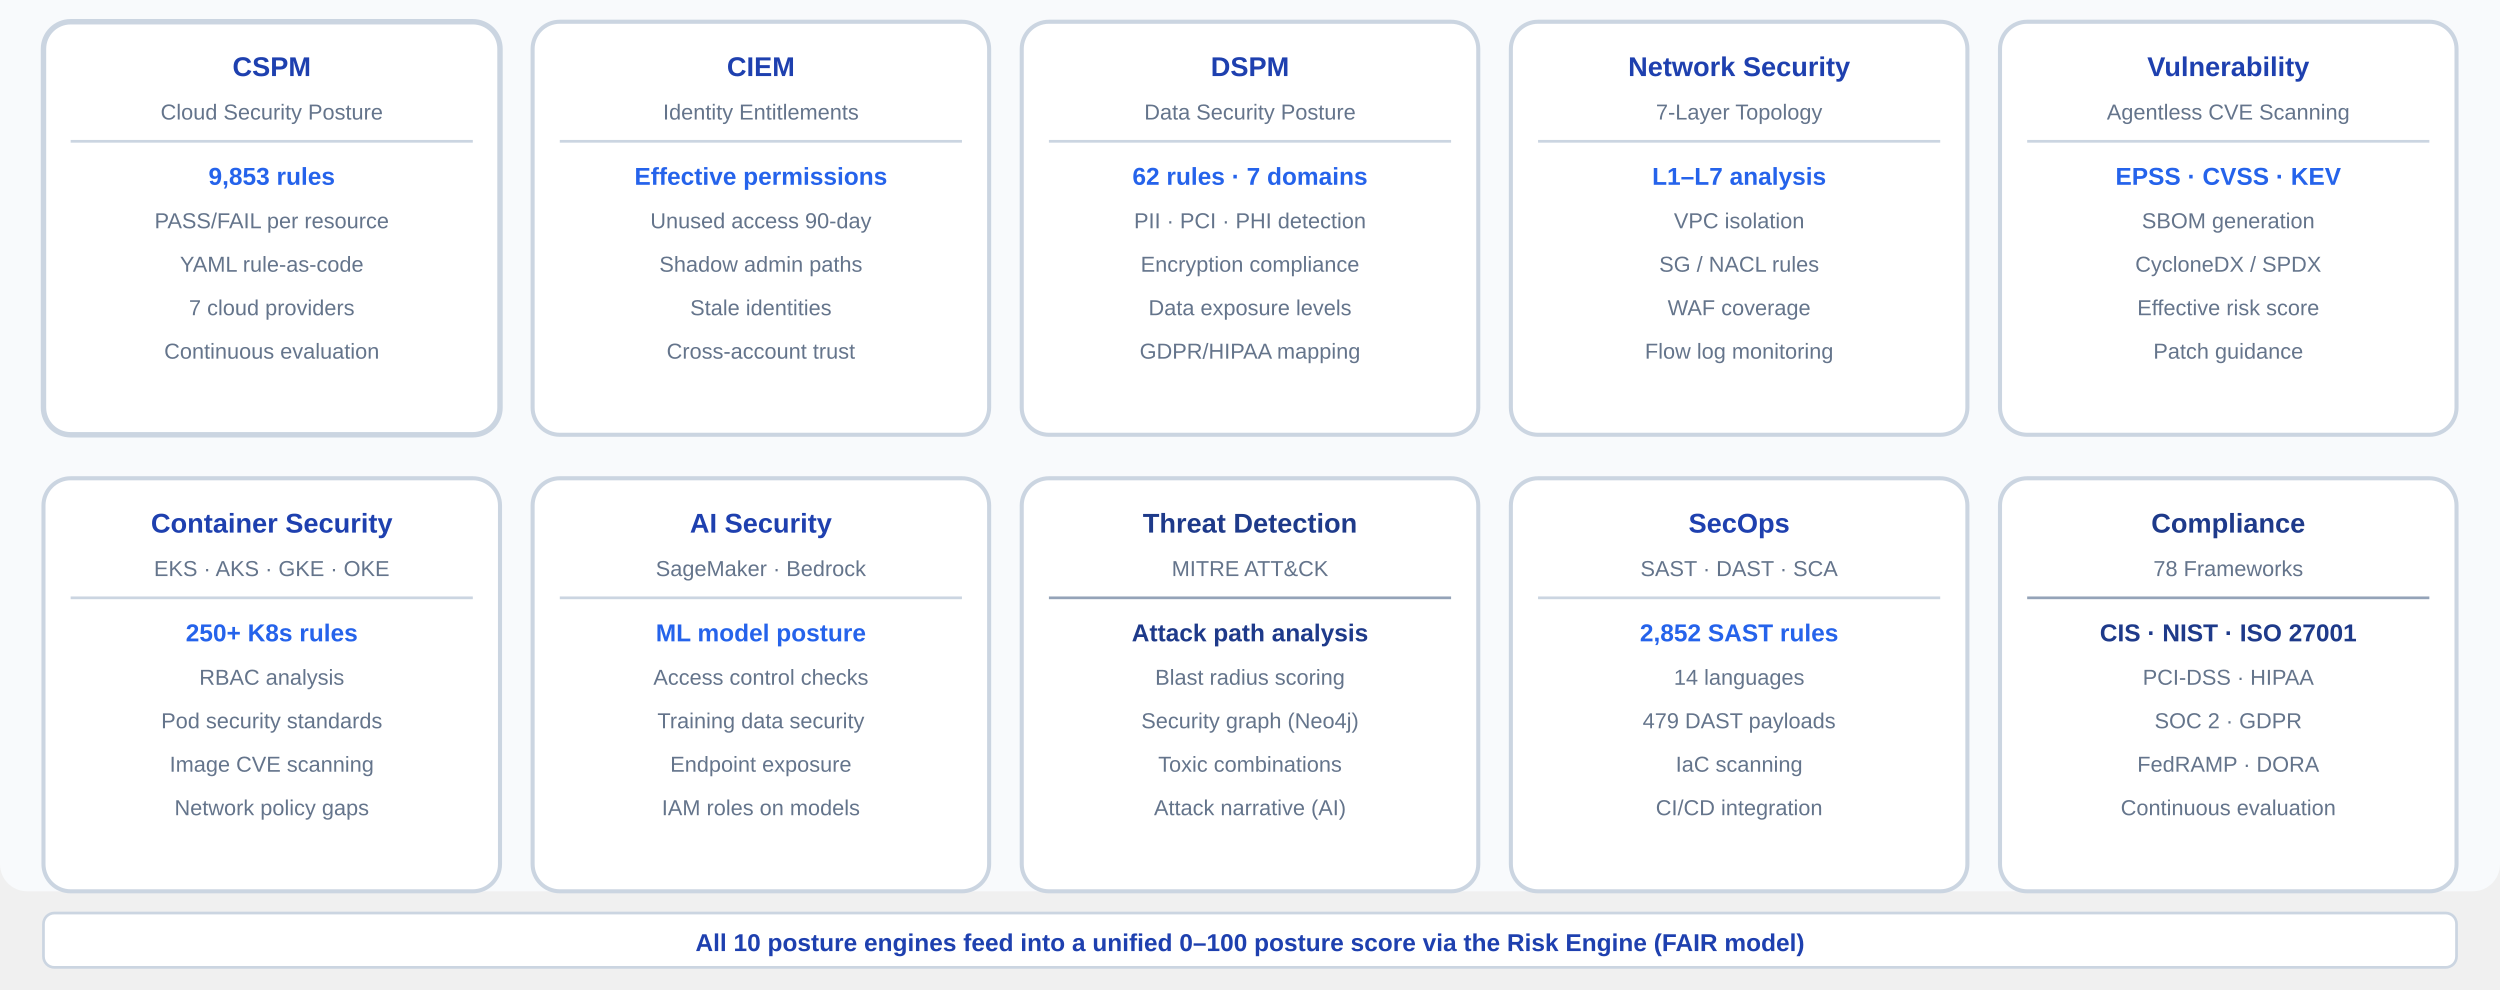
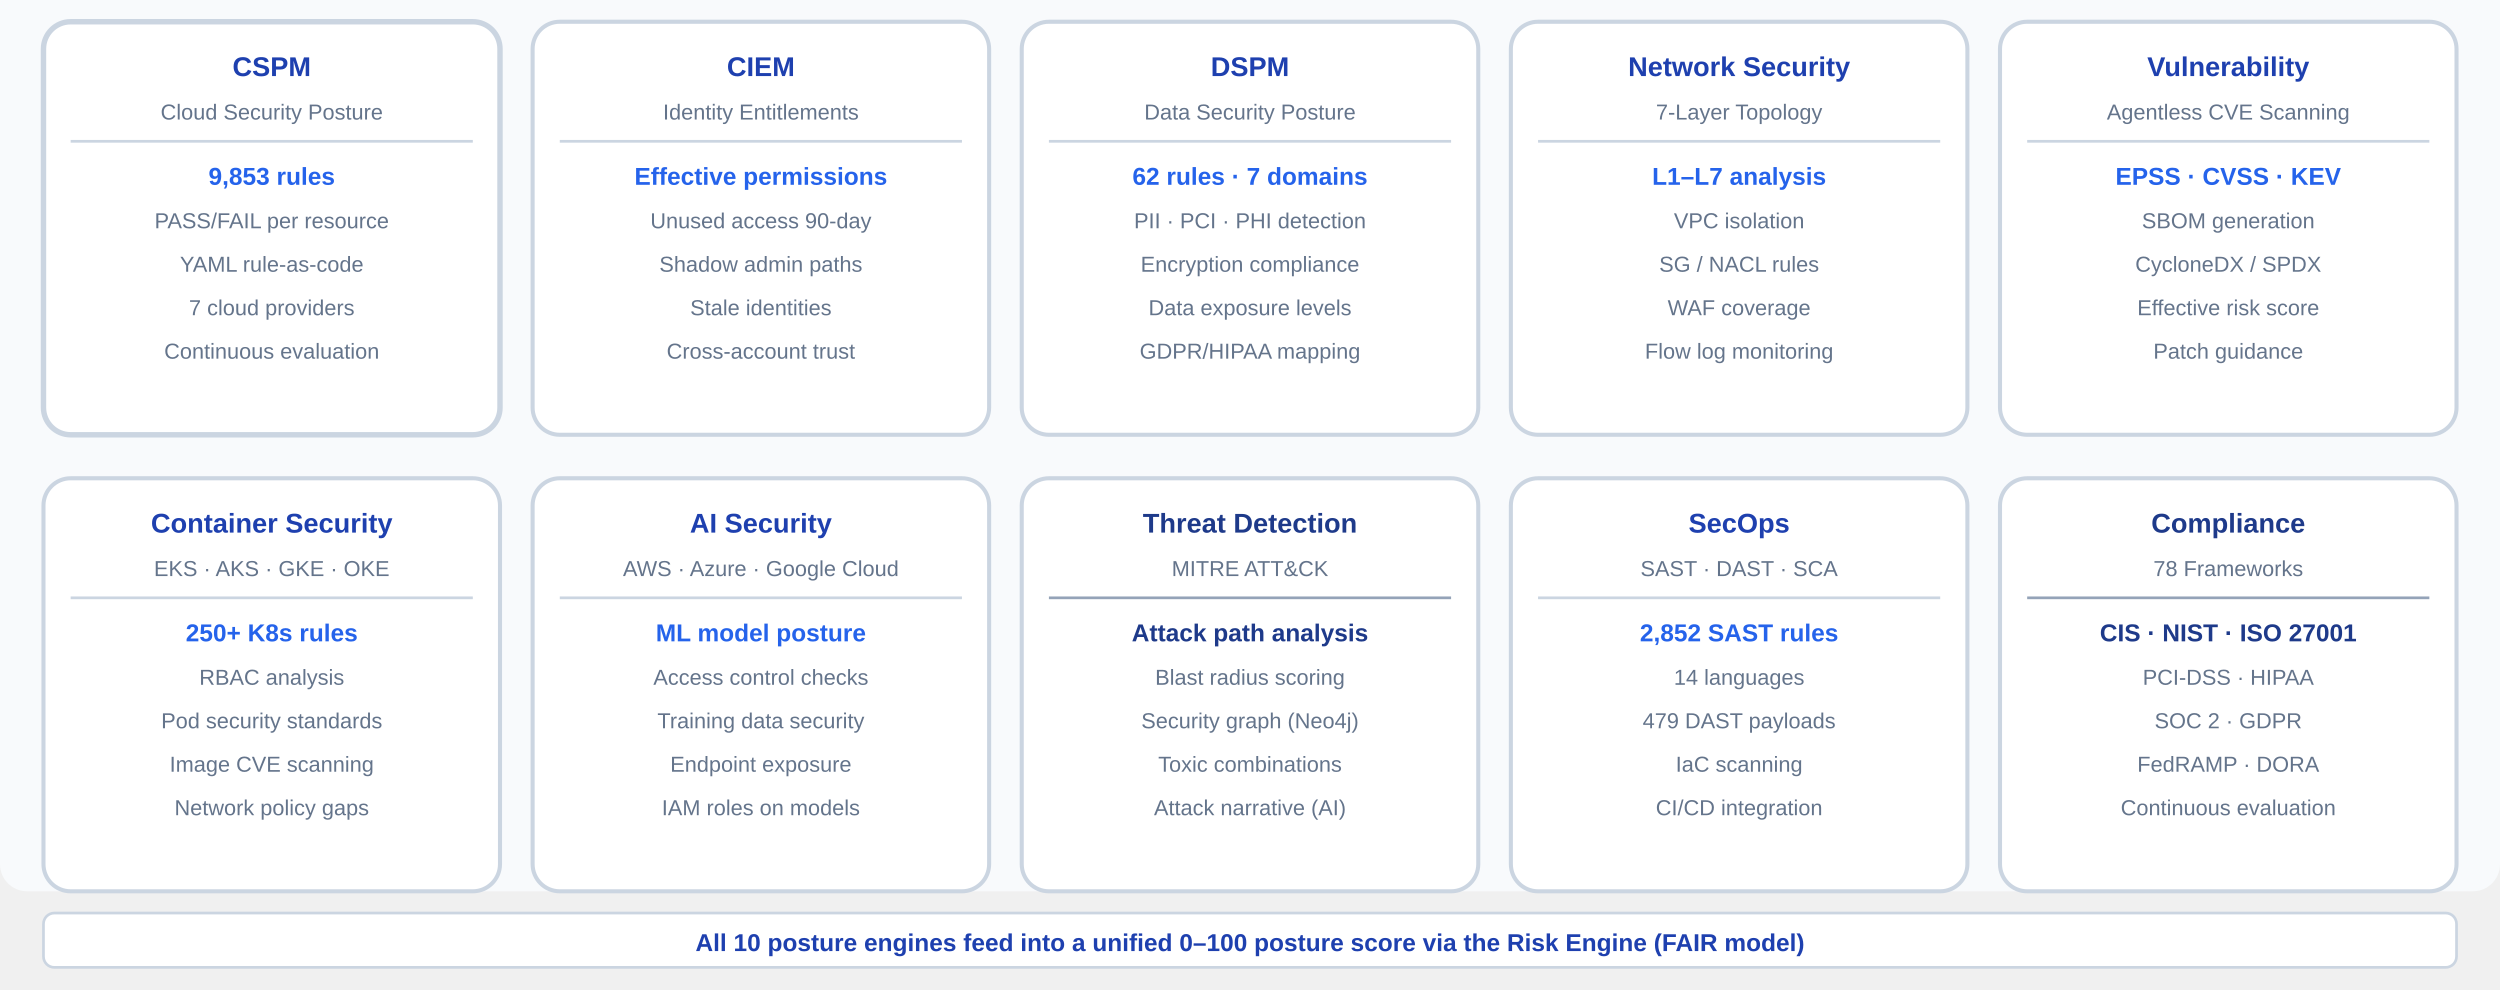
<svg xmlns="http://www.w3.org/2000/svg" viewBox="0 36 920 364" width="920" height="364" font-family="Arial, sans-serif">
  <rect width="920" height="364" fill="#F8FAFC" rx="10" />
  <text x="460" y="26" text-anchor="middle" font-size="9" font-weight="700" fill="#1E40AF" letter-spacing="1.2">10 SECURITY PILLARS — INDEPENDENT ENGINES · UNIFIED POSTURE SCORE</text>
  <line x1="16" y1="34" x2="904" y2="34" stroke="#CBD5E1" stroke-width="1" />
  <rect x="16" y="44" width="168" height="152" fill="#FFFFFF" stroke="#CBD5E1" stroke-width="2" rx="10" />
  <text x="100" y="64" text-anchor="middle" font-size="10" font-weight="700" fill="#1E40AF">CSPM</text>
  <text x="100" y="80" text-anchor="middle" font-size="8" fill="#64748B">Cloud Security Posture</text>
  <line x1="26" y1="88" x2="174" y2="88" stroke="#CBD5E1" stroke-width="1" />
  <text x="100" y="104" text-anchor="middle" font-size="9" font-weight="700" fill="#2563EB">9,853 rules</text>
  <text x="100" y="120" text-anchor="middle" font-size="8" fill="#64748B">PASS/FAIL per resource</text>
  <text x="100" y="136" text-anchor="middle" font-size="8" fill="#64748B">YAML rule-as-code</text>
  <text x="100" y="152" text-anchor="middle" font-size="8" fill="#64748B">7 cloud providers</text>
  <text x="100" y="168" text-anchor="middle" font-size="8" fill="#64748B">Continuous evaluation</text>
  <rect x="196" y="44" width="168" height="152" fill="#FFFFFF" stroke="#CBD5E1" stroke-width="1.5" rx="10" />
  <text x="280" y="64" text-anchor="middle" font-size="10" font-weight="700" fill="#1E40AF">CIEM</text>
  <text x="280" y="80" text-anchor="middle" font-size="8" fill="#64748B">Identity Entitlements</text>
  <line x1="206" y1="88" x2="354" y2="88" stroke="#CBD5E1" stroke-width="1" />
  <text x="280" y="104" text-anchor="middle" font-size="9" font-weight="700" fill="#2563EB">Effective permissions</text>
  <text x="280" y="120" text-anchor="middle" font-size="8" fill="#64748B">Unused access 90-day</text>
  <text x="280" y="136" text-anchor="middle" font-size="8" fill="#64748B">Shadow admin paths</text>
  <text x="280" y="152" text-anchor="middle" font-size="8" fill="#64748B">Stale identities</text>
  <text x="280" y="168" text-anchor="middle" font-size="8" fill="#64748B">Cross-account trust</text>
  <rect x="376" y="44" width="168" height="152" fill="#FFFFFF" stroke="#CBD5E1" stroke-width="1.5" rx="10" />
  <text x="460" y="64" text-anchor="middle" font-size="10" font-weight="700" fill="#1E40AF">DSPM</text>
  <text x="460" y="80" text-anchor="middle" font-size="8" fill="#64748B">Data Security Posture</text>
  <line x1="386" y1="88" x2="534" y2="88" stroke="#CBD5E1" stroke-width="1" />
  <text x="460" y="104" text-anchor="middle" font-size="9" font-weight="700" fill="#2563EB">62 rules · 7 domains</text>
  <text x="460" y="120" text-anchor="middle" font-size="8" fill="#64748B">PII · PCI · PHI detection</text>
  <text x="460" y="136" text-anchor="middle" font-size="8" fill="#64748B">Encryption compliance</text>
  <text x="460" y="152" text-anchor="middle" font-size="8" fill="#64748B">Data exposure levels</text>
  <text x="460" y="168" text-anchor="middle" font-size="8" fill="#64748B">GDPR/HIPAA mapping</text>
  <rect x="556" y="44" width="168" height="152" fill="#FFFFFF" stroke="#CBD5E1" stroke-width="1.5" rx="10" />
  <text x="640" y="64" text-anchor="middle" font-size="10" font-weight="700" fill="#1E40AF">Network Security</text>
  <text x="640" y="80" text-anchor="middle" font-size="8" fill="#64748B">7-Layer Topology</text>
  <line x1="566" y1="88" x2="714" y2="88" stroke="#CBD5E1" stroke-width="1" />
  <text x="640" y="104" text-anchor="middle" font-size="9" font-weight="700" fill="#2563EB">L1–L7 analysis</text>
  <text x="640" y="120" text-anchor="middle" font-size="8" fill="#64748B">VPC isolation</text>
  <text x="640" y="136" text-anchor="middle" font-size="8" fill="#64748B">SG / NACL rules</text>
  <text x="640" y="152" text-anchor="middle" font-size="8" fill="#64748B">WAF coverage</text>
  <text x="640" y="168" text-anchor="middle" font-size="8" fill="#64748B">Flow log monitoring</text>
  <rect x="736" y="44" width="168" height="152" fill="#FFFFFF" stroke="#CBD5E1" stroke-width="1.5" rx="10" />
  <text x="820" y="64" text-anchor="middle" font-size="10" font-weight="700" fill="#1E40AF">Vulnerability</text>
  <text x="820" y="80" text-anchor="middle" font-size="8" fill="#64748B">Agentless CVE Scanning</text>
  <line x1="746" y1="88" x2="894" y2="88" stroke="#CBD5E1" stroke-width="1" />
  <text x="820" y="104" text-anchor="middle" font-size="9" font-weight="700" fill="#2563EB">EPSS · CVSS · KEV</text>
  <text x="820" y="120" text-anchor="middle" font-size="8" fill="#64748B">SBOM generation</text>
  <text x="820" y="136" text-anchor="middle" font-size="8" fill="#64748B">CycloneDX / SPDX</text>
  <text x="820" y="152" text-anchor="middle" font-size="8" fill="#64748B">Effective risk score</text>
  <text x="820" y="168" text-anchor="middle" font-size="8" fill="#64748B">Patch guidance</text>
  <rect x="16" y="212" width="168" height="152" fill="#FFFFFF" stroke="#CBD5E1" stroke-width="1.5" rx="10" />
  <text x="100" y="232" text-anchor="middle" font-size="10" font-weight="700" fill="#1E40AF">Container Security</text>
  <text x="100" y="248" text-anchor="middle" font-size="8" fill="#64748B">EKS · AKS · GKE · OKE</text>
  <line x1="26" y1="256" x2="174" y2="256" stroke="#CBD5E1" stroke-width="1" />
  <text x="100" y="272" text-anchor="middle" font-size="9" font-weight="700" fill="#2563EB">250+ K8s rules</text>
  <text x="100" y="288" text-anchor="middle" font-size="8" fill="#64748B">RBAC analysis</text>
  <text x="100" y="304" text-anchor="middle" font-size="8" fill="#64748B">Pod security standards</text>
  <text x="100" y="320" text-anchor="middle" font-size="8" fill="#64748B">Image CVE scanning</text>
  <text x="100" y="336" text-anchor="middle" font-size="8" fill="#64748B">Network policy gaps</text>
  <rect x="196" y="212" width="168" height="152" fill="#FFFFFF" stroke="#CBD5E1" stroke-width="1.5" rx="10" />
  <text x="280" y="232" text-anchor="middle" font-size="10" font-weight="700" fill="#1E40AF">AI Security</text>
-   <text x="280" y="248" text-anchor="middle" font-size="8" fill="#64748B">SageMaker · Bedrock</text>
+   <text x="280" y="248" text-anchor="middle" font-size="8" fill="#64748B">AWS · Azure · Google Cloud</text>
  <line x1="206" y1="256" x2="354" y2="256" stroke="#CBD5E1" stroke-width="1" />
  <text x="280" y="272" text-anchor="middle" font-size="9" font-weight="700" fill="#2563EB">ML model posture</text>
  <text x="280" y="288" text-anchor="middle" font-size="8" fill="#64748B">Access control checks</text>
  <text x="280" y="304" text-anchor="middle" font-size="8" fill="#64748B">Training data security</text>
  <text x="280" y="320" text-anchor="middle" font-size="8" fill="#64748B">Endpoint exposure</text>
  <text x="280" y="336" text-anchor="middle" font-size="8" fill="#64748B">IAM roles on models</text>
  <rect x="376" y="212" width="168" height="152" fill="#FFFFFF" stroke="#CBD5E1" stroke-width="1.5" rx="10" />
  <text x="460" y="232" text-anchor="middle" font-size="10" font-weight="700" fill="#1E3A8A">Threat Detection</text>
  <text x="460" y="248" text-anchor="middle" font-size="8" fill="#64748B">MITRE ATT&amp;CK</text>
  <line x1="386" y1="256" x2="534" y2="256" stroke="#94A3B8" stroke-width="1" />
  <text x="460" y="272" text-anchor="middle" font-size="9" font-weight="700" fill="#1E3A8A">Attack path analysis</text>
  <text x="460" y="288" text-anchor="middle" font-size="8" fill="#64748B">Blast radius scoring</text>
  <text x="460" y="304" text-anchor="middle" font-size="8" fill="#64748B">Security graph (Neo4j)</text>
  <text x="460" y="320" text-anchor="middle" font-size="8" fill="#64748B">Toxic combinations</text>
  <text x="460" y="336" text-anchor="middle" font-size="8" fill="#64748B">Attack narrative (AI)</text>
  <rect x="556" y="212" width="168" height="152" fill="#FFFFFF" stroke="#CBD5E1" stroke-width="1.5" rx="10" />
  <text x="640" y="232" text-anchor="middle" font-size="10" font-weight="700" fill="#1E40AF">SecOps</text>
  <text x="640" y="248" text-anchor="middle" font-size="8" fill="#64748B">SAST · DAST · SCA</text>
  <line x1="566" y1="256" x2="714" y2="256" stroke="#CBD5E1" stroke-width="1" />
  <text x="640" y="272" text-anchor="middle" font-size="9" font-weight="700" fill="#2563EB">2,852 SAST rules</text>
  <text x="640" y="288" text-anchor="middle" font-size="8" fill="#64748B">14 languages</text>
  <text x="640" y="304" text-anchor="middle" font-size="8" fill="#64748B">479 DAST payloads</text>
  <text x="640" y="320" text-anchor="middle" font-size="8" fill="#64748B">IaC scanning</text>
  <text x="640" y="336" text-anchor="middle" font-size="8" fill="#64748B">CI/CD integration</text>
  <rect x="736" y="212" width="168" height="152" fill="#FFFFFF" stroke="#CBD5E1" stroke-width="1.5" rx="10" />
  <text x="820" y="232" text-anchor="middle" font-size="10" font-weight="700" fill="#1E3A8A">Compliance</text>
  <text x="820" y="248" text-anchor="middle" font-size="8" fill="#64748B">78 Frameworks</text>
  <line x1="746" y1="256" x2="894" y2="256" stroke="#94A3B8" stroke-width="1" />
  <text x="820" y="272" text-anchor="middle" font-size="9" font-weight="700" fill="#1E3A8A">CIS · NIST · ISO 27001</text>
  <text x="820" y="288" text-anchor="middle" font-size="8" fill="#64748B">PCI-DSS · HIPAA</text>
  <text x="820" y="304" text-anchor="middle" font-size="8" fill="#64748B">SOC 2 · GDPR</text>
  <text x="820" y="320" text-anchor="middle" font-size="8" fill="#64748B">FedRAMP · DORA</text>
  <text x="820" y="336" text-anchor="middle" font-size="8" fill="#64748B">Continuous evaluation</text>
  <rect x="16" y="372" width="888" height="20" fill="#FFFFFF" stroke="#CBD5E1" stroke-width="1" rx="4" />
  <text x="460" y="386" text-anchor="middle" font-size="9" font-weight="700" fill="#1E40AF">All 10 posture engines feed into a unified 0–100 posture score via the Risk Engine (FAIR model)</text>
</svg>
